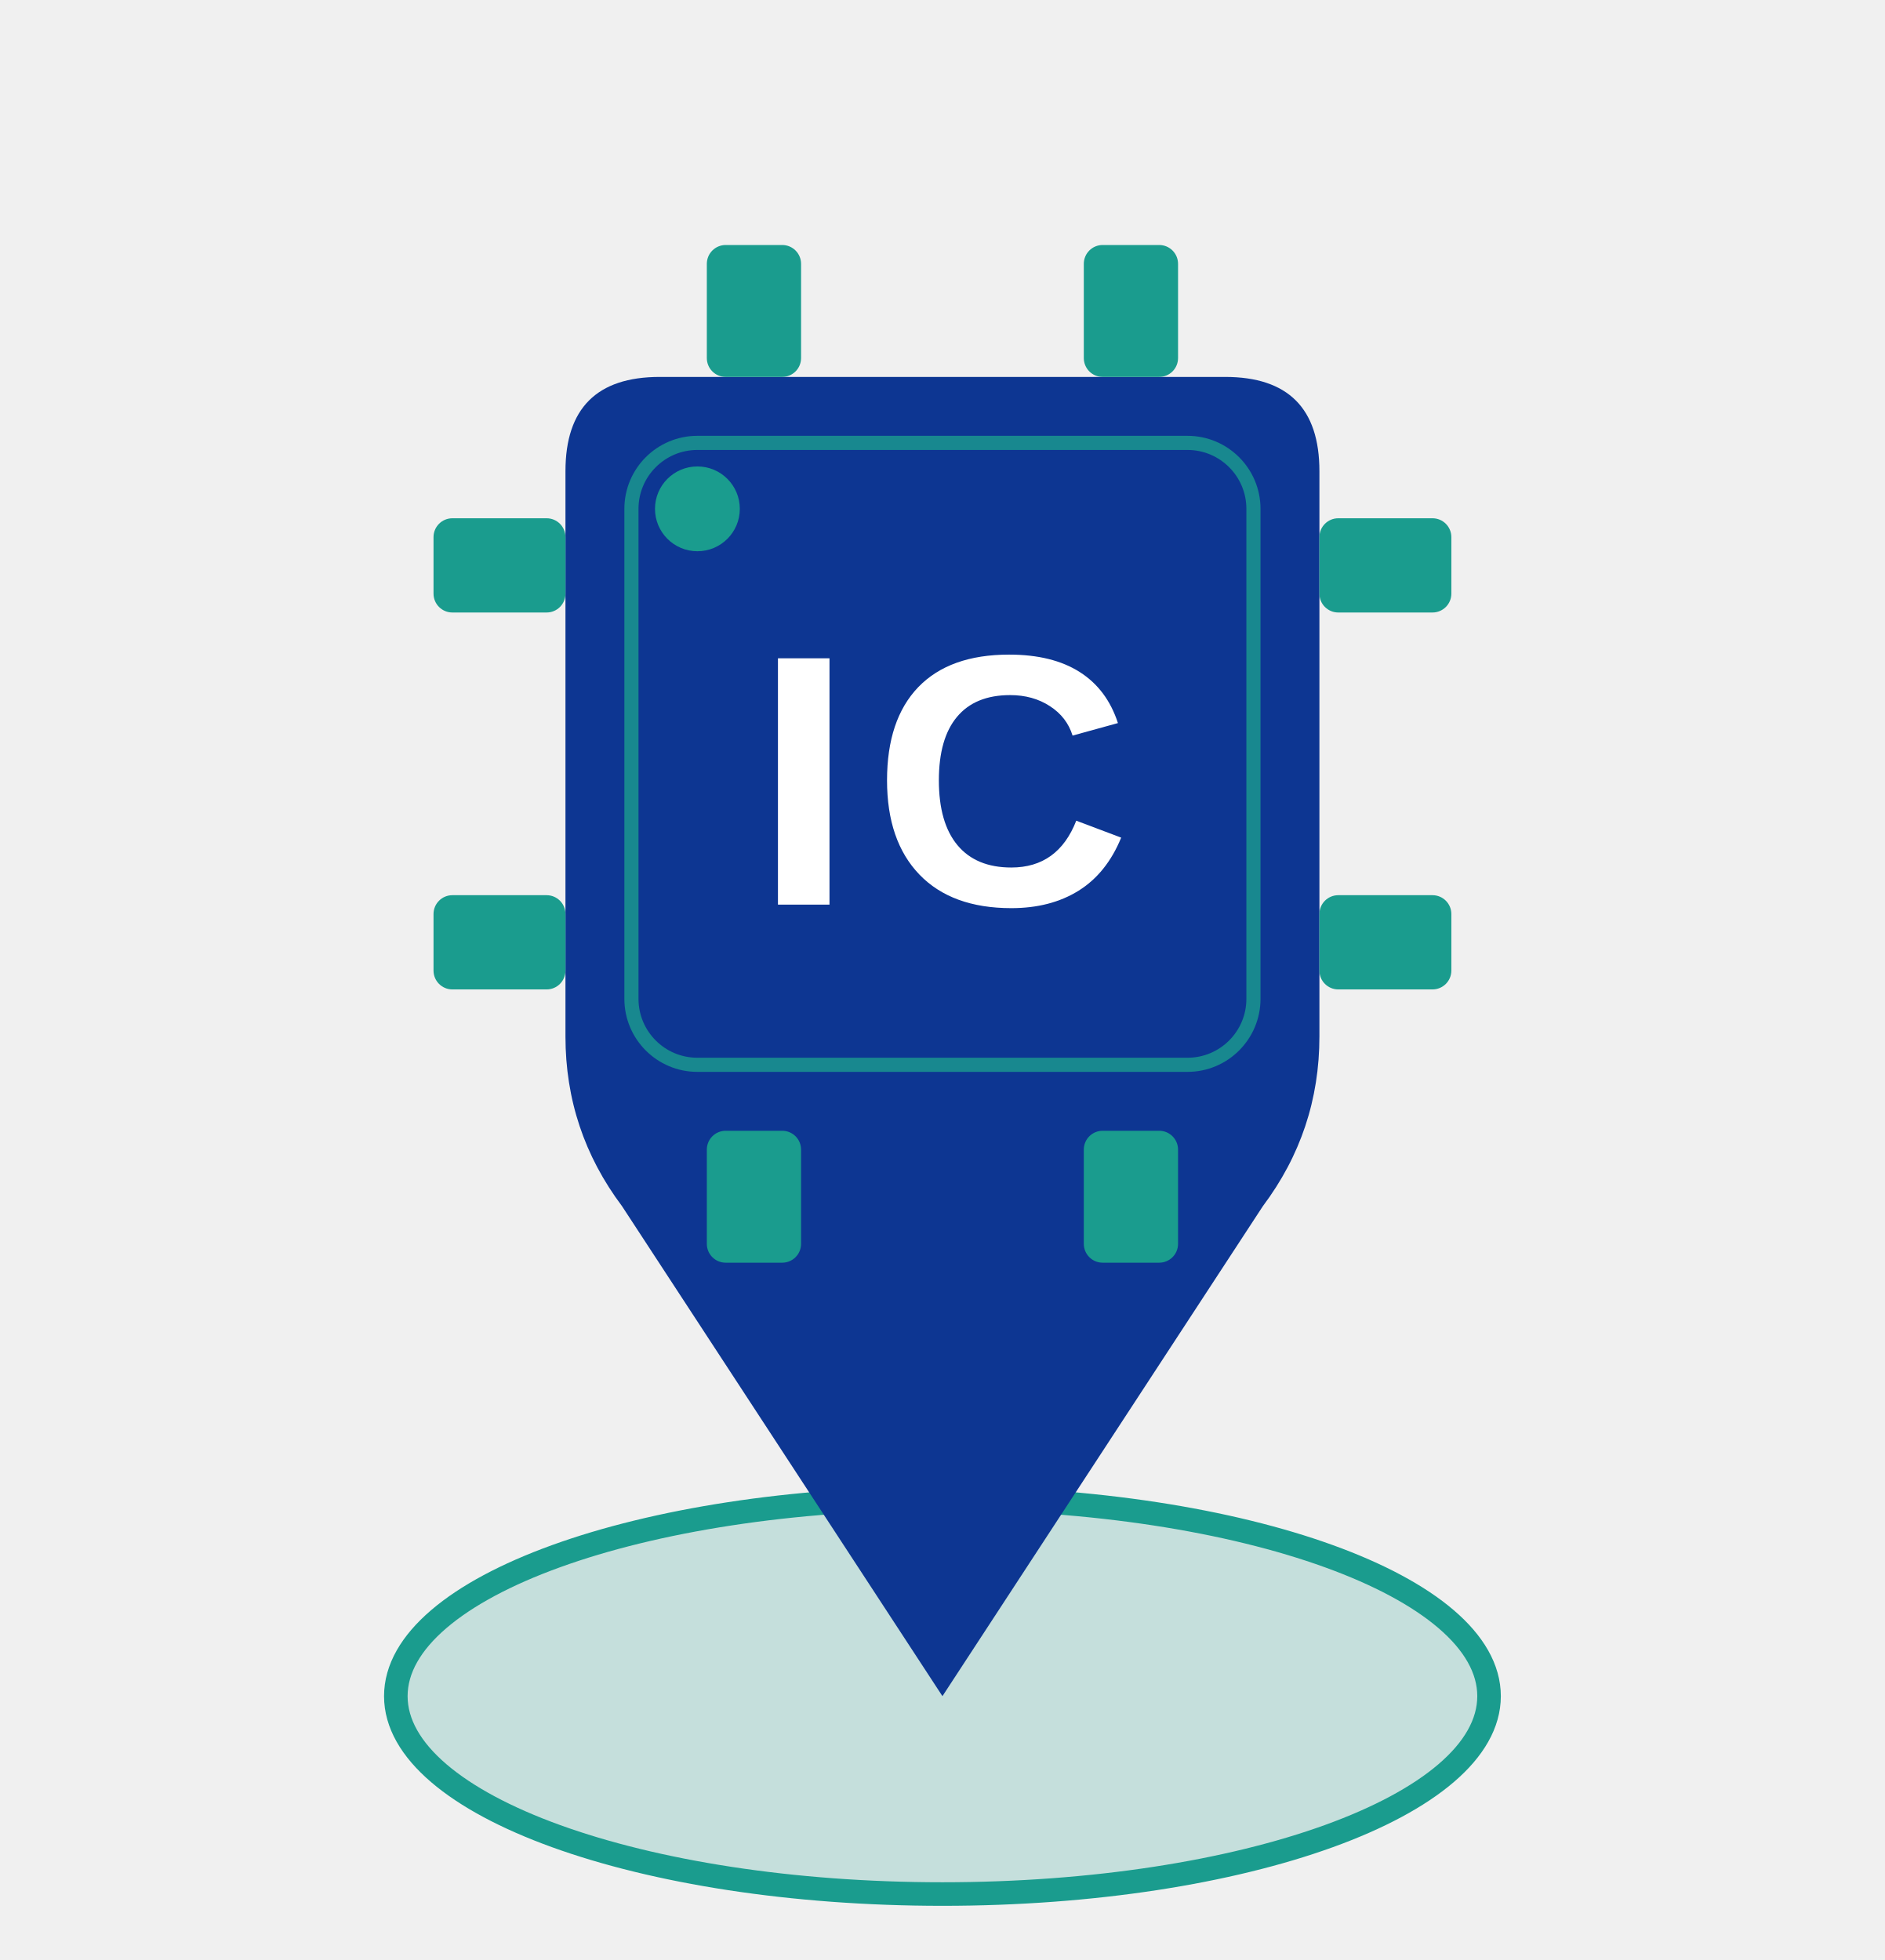
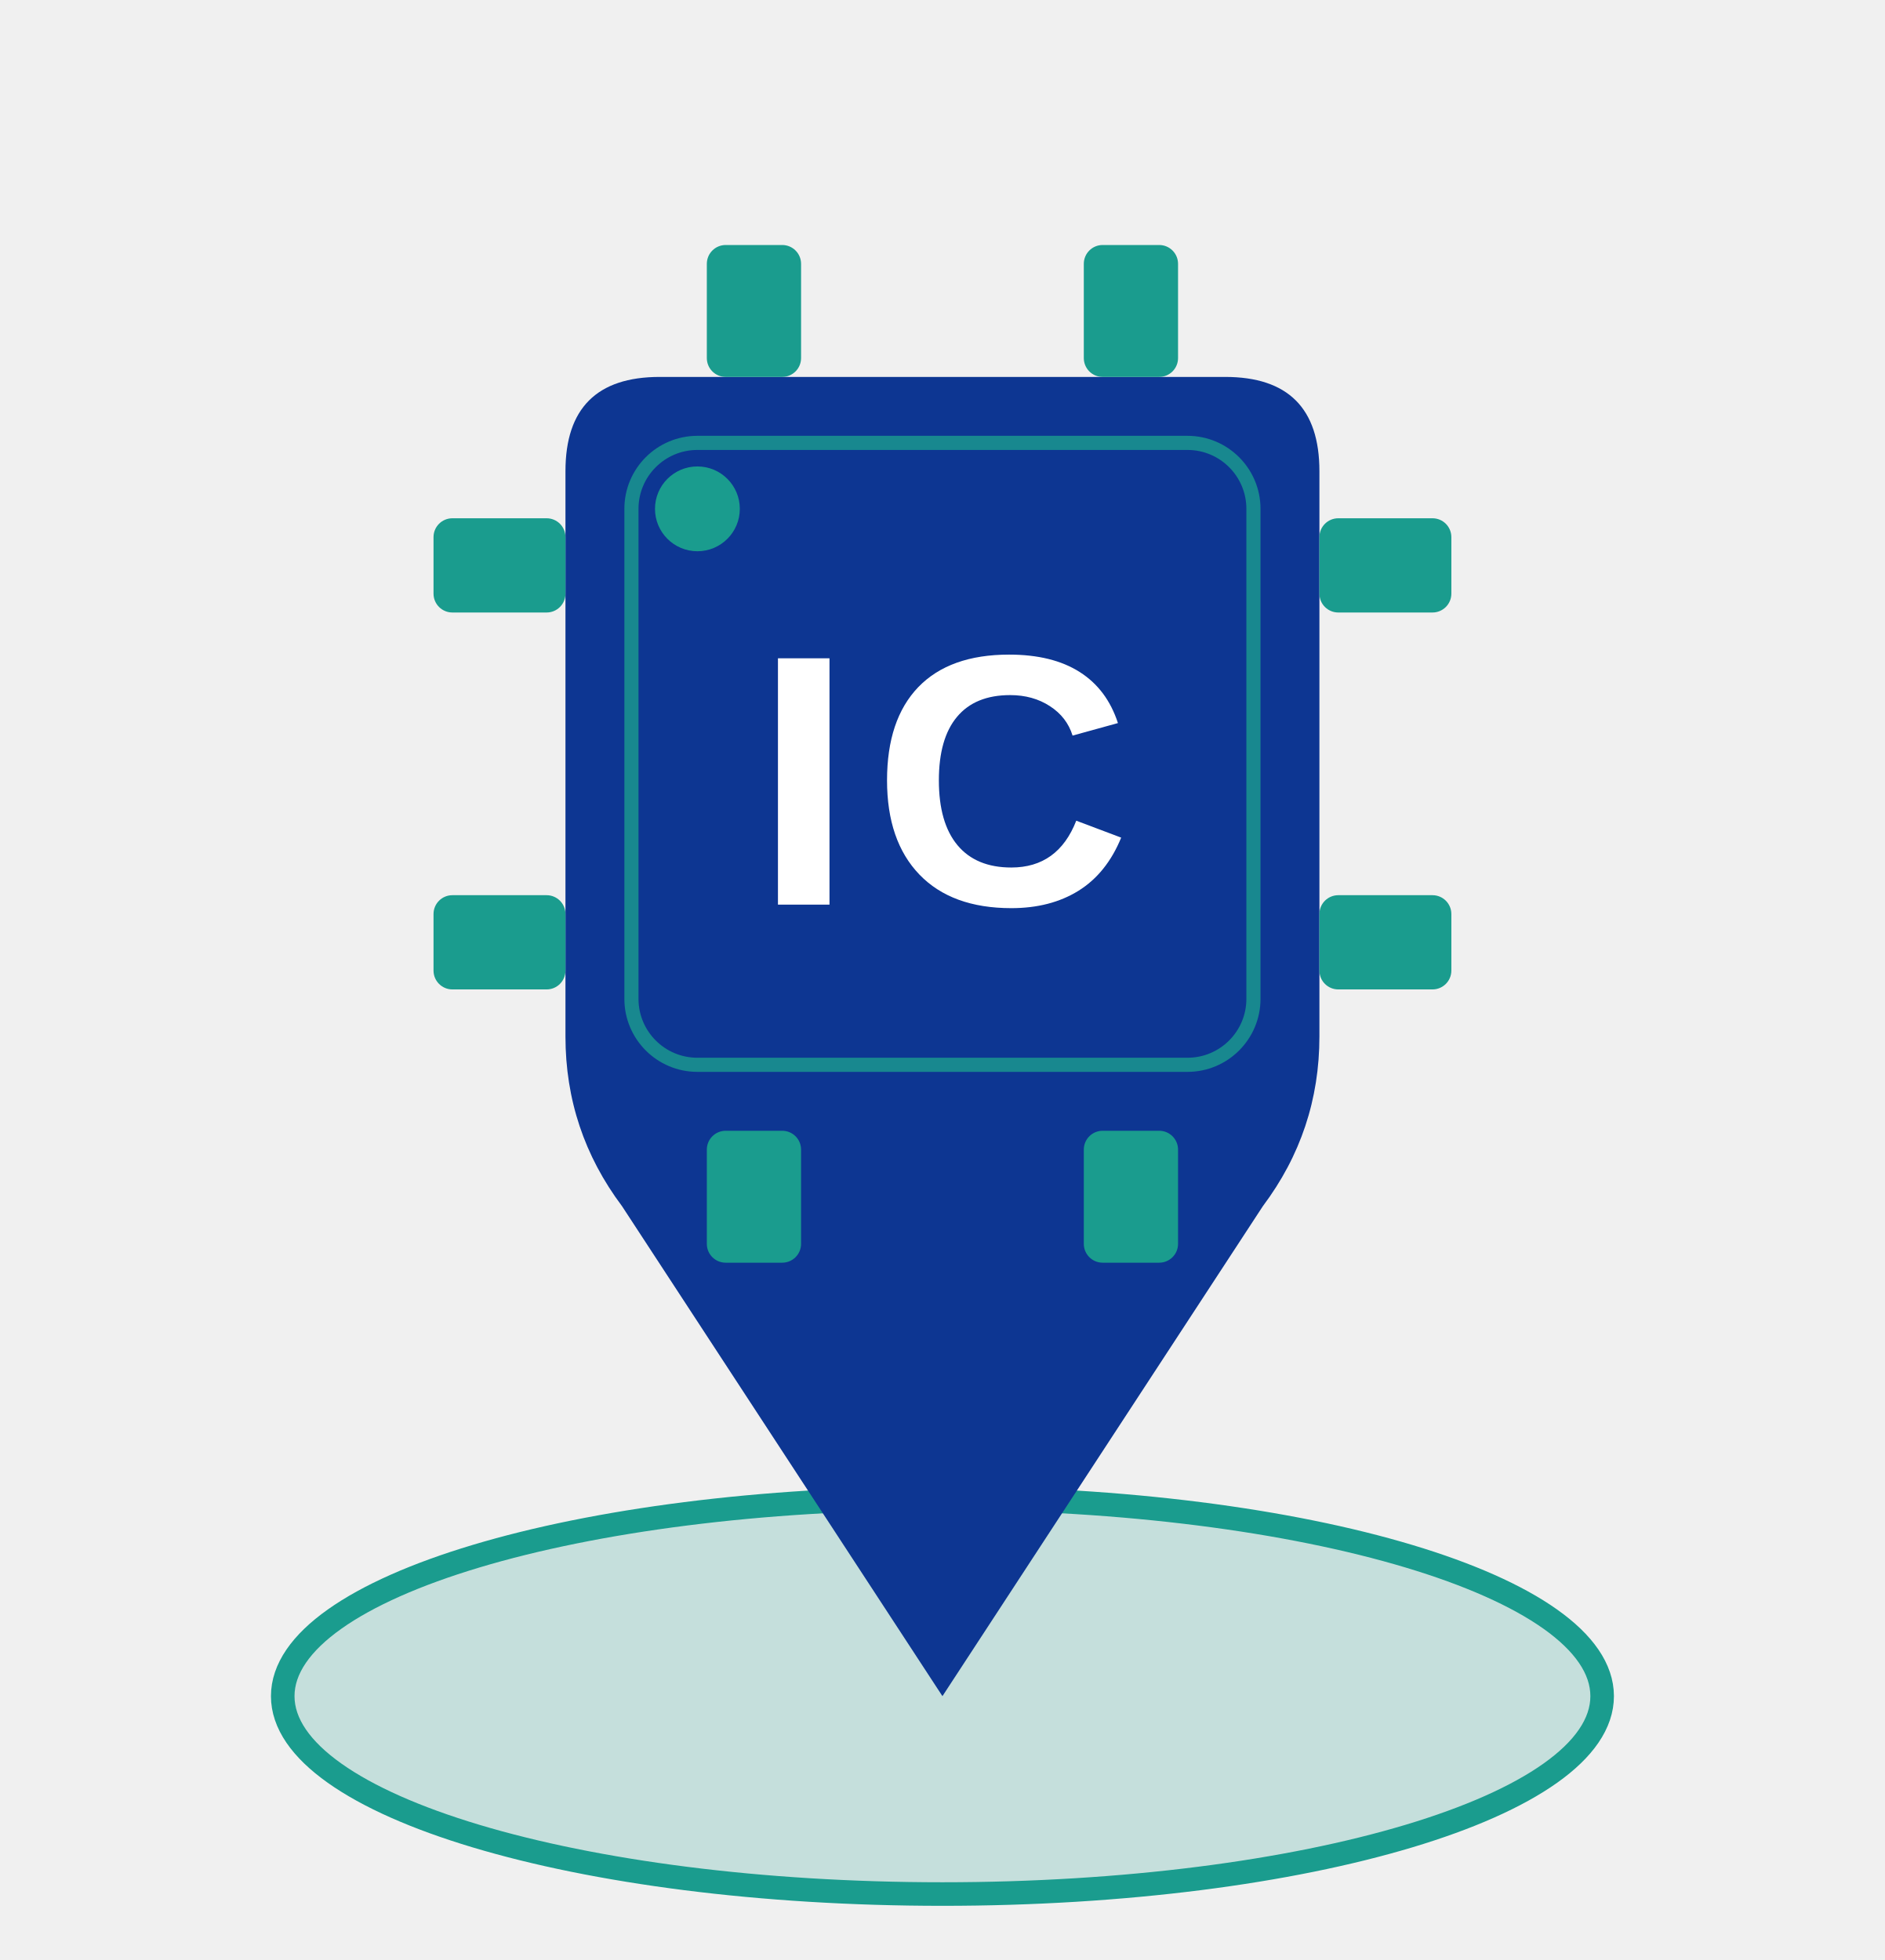
<svg xmlns="http://www.w3.org/2000/svg" viewBox="0 0 200 208" width="400" height="416">
  <defs>
    <style>
      .bg-blue { fill: #0D3692; }
      .bg-teal { fill: #1A9C8E; }
    </style>
  </defs>
-   <ellipse cx="100" cy="180" rx="58" ry="21" fill="#1A9C8E" fill-opacity="0.2" stroke="#1A9C8E" stroke-width="2.5" />
+   <ellipse cx="100" cy="180" rx="70" ry="21" fill="#1A9C8E" fill-opacity="0.2" stroke="#1A9C8E" stroke-width="2.5" />
  <path d="M 70,40 Q 60,40 60,50 L 60,110 Q 60,120 66,128 L 100,180 L 134,128 Q 140,120 140,110 L 140,50 Q 140,40 130,40 Z" class="bg-blue" />
  <g class="bg-teal">
    <rect x="75" y="26" width="10" height="14" rx="2" />
    <rect x="115" y="26" width="10" height="14" rx="2" />
    <rect x="75" y="120" width="10" height="14" rx="2" />
    <rect x="115" y="120" width="10" height="14" rx="2" />
    <rect x="46" y="55" width="14" height="10" rx="2" />
    <rect x="46" y="95" width="14" height="10" rx="2" />
    <rect x="140" y="55" width="14" height="10" rx="2" />
    <rect x="140" y="95" width="14" height="10" rx="2" />
  </g>
  <rect x="67" y="47" width="66" height="66" fill="none" stroke="#1A9C8E" stroke-width="1.5" rx="7" opacity="0.8" />
  <circle cx="74" cy="54" r="4.5" class="bg-teal" />
  <text x="100" y="96" font-family="Arial, Helvetica, sans-serif" font-weight="900" font-size="38" fill="#ffffff" text-anchor="middle" letter-spacing="2">IC</text>
</svg>
